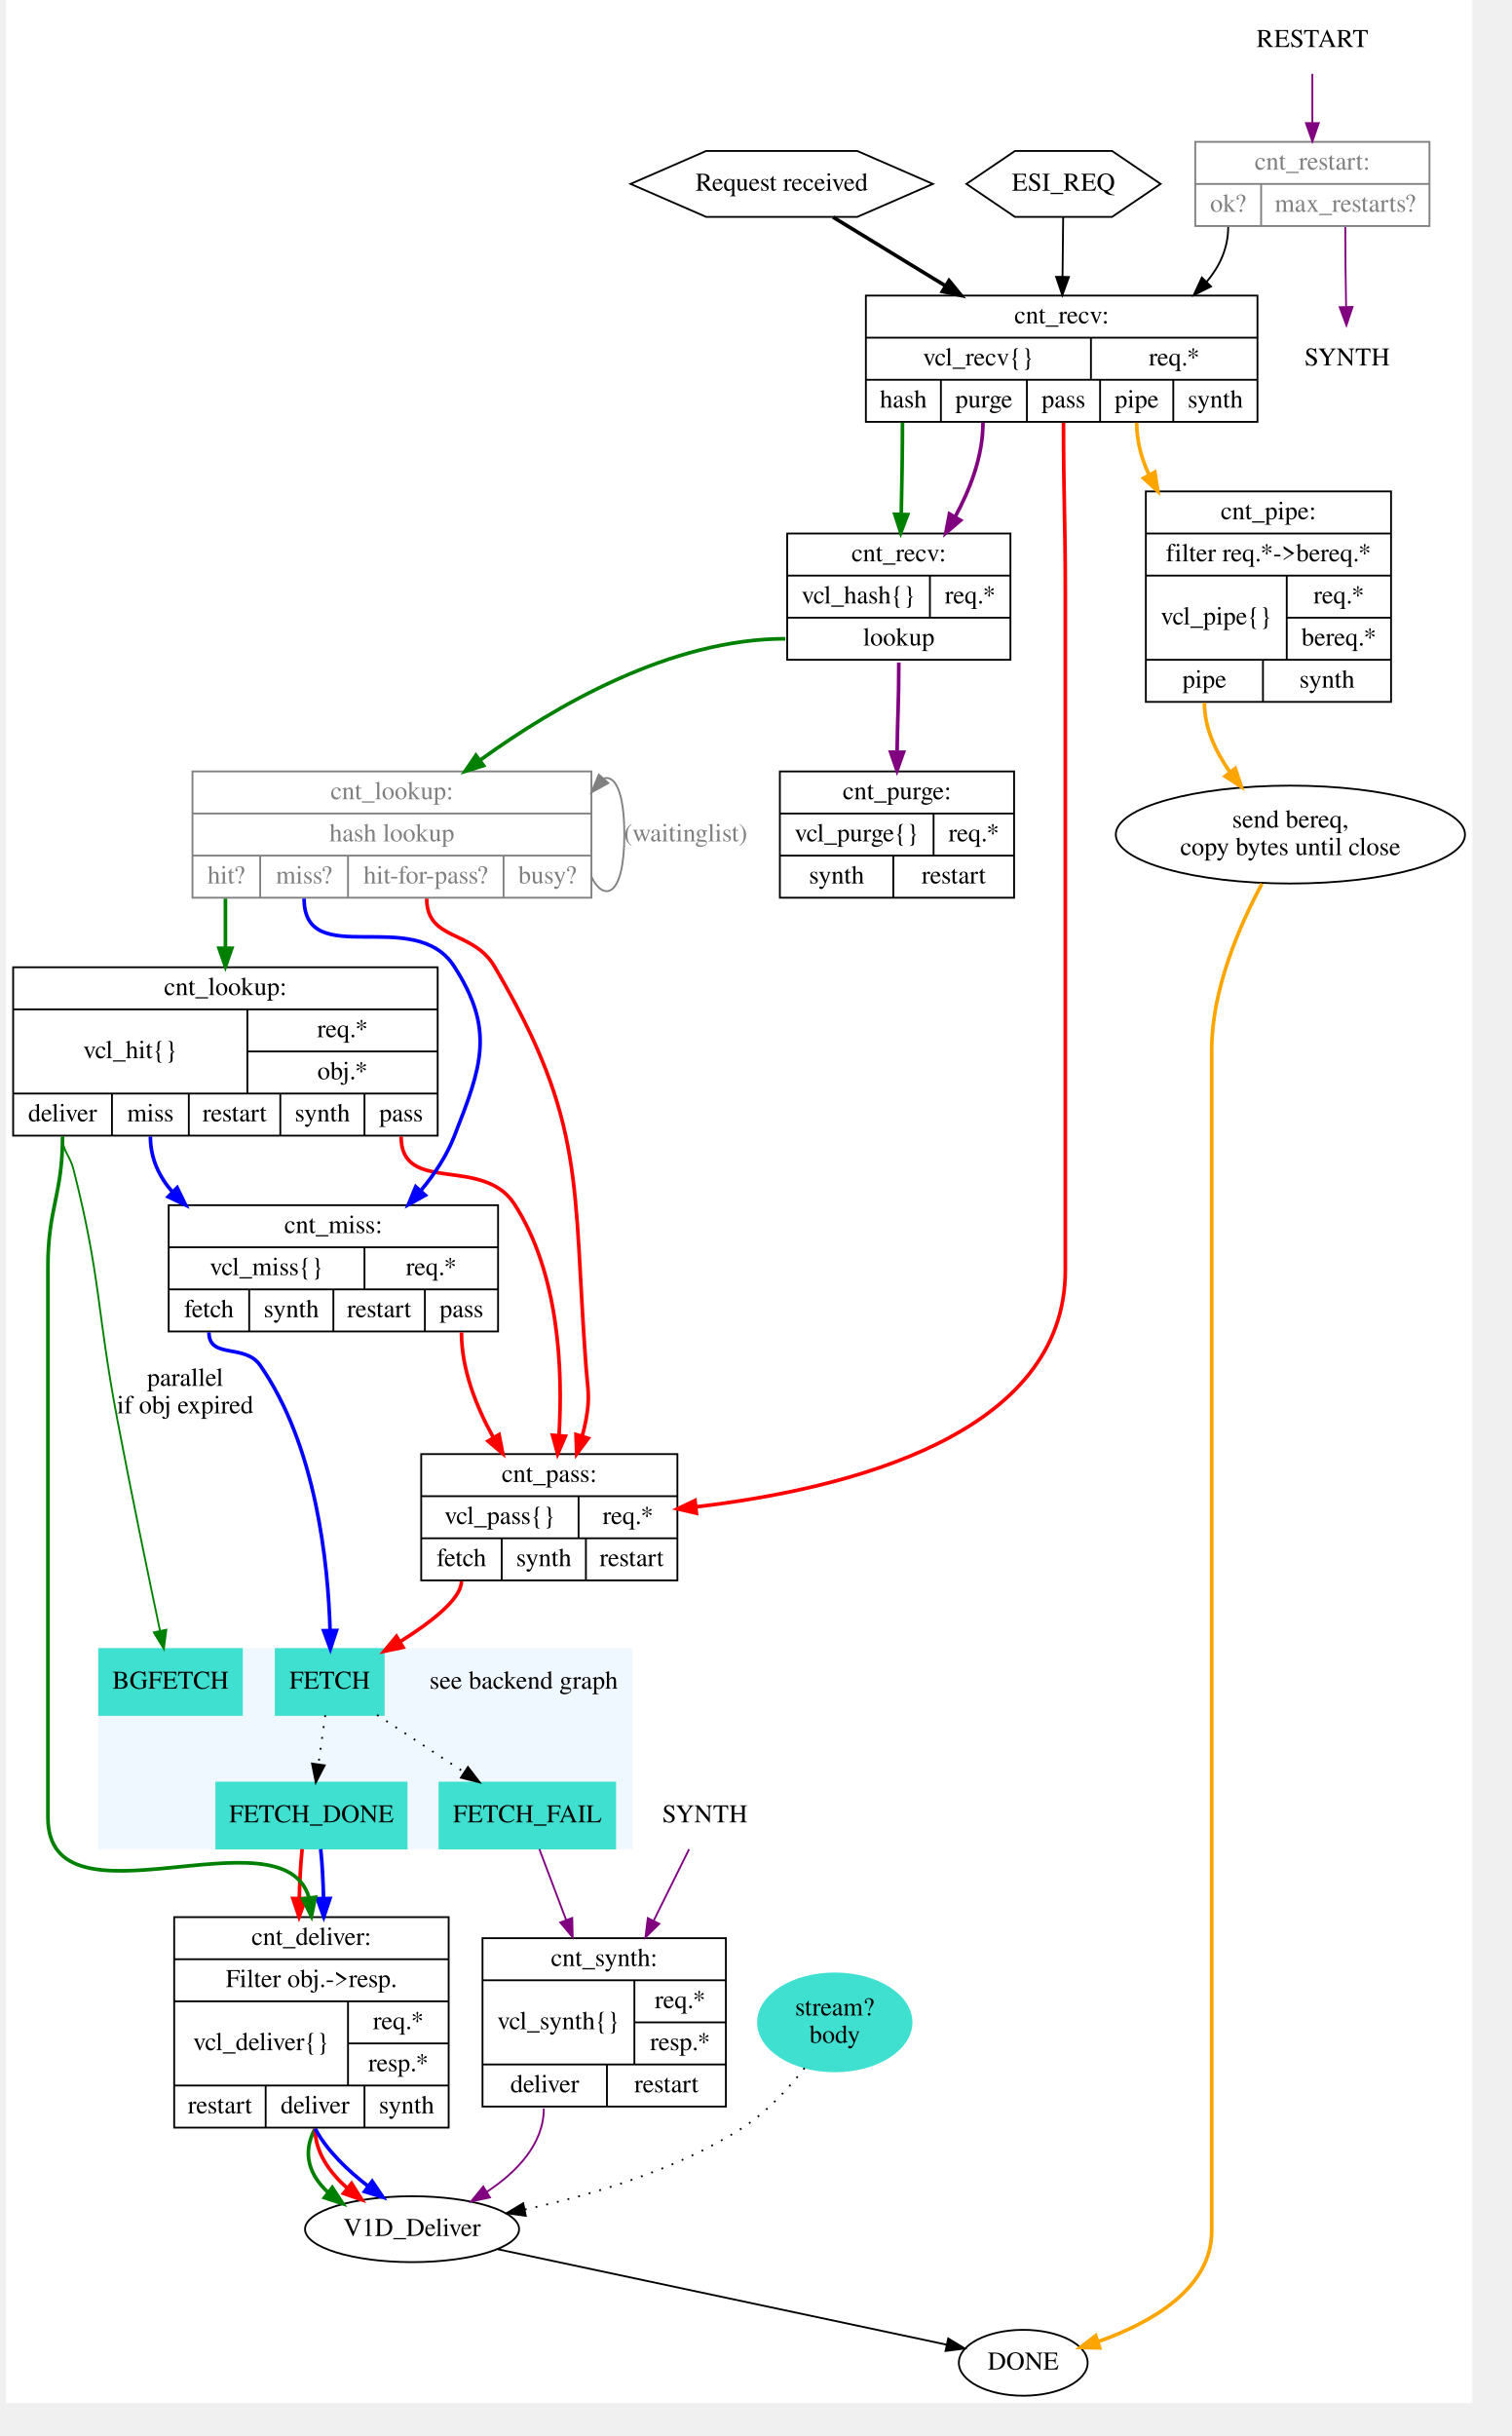
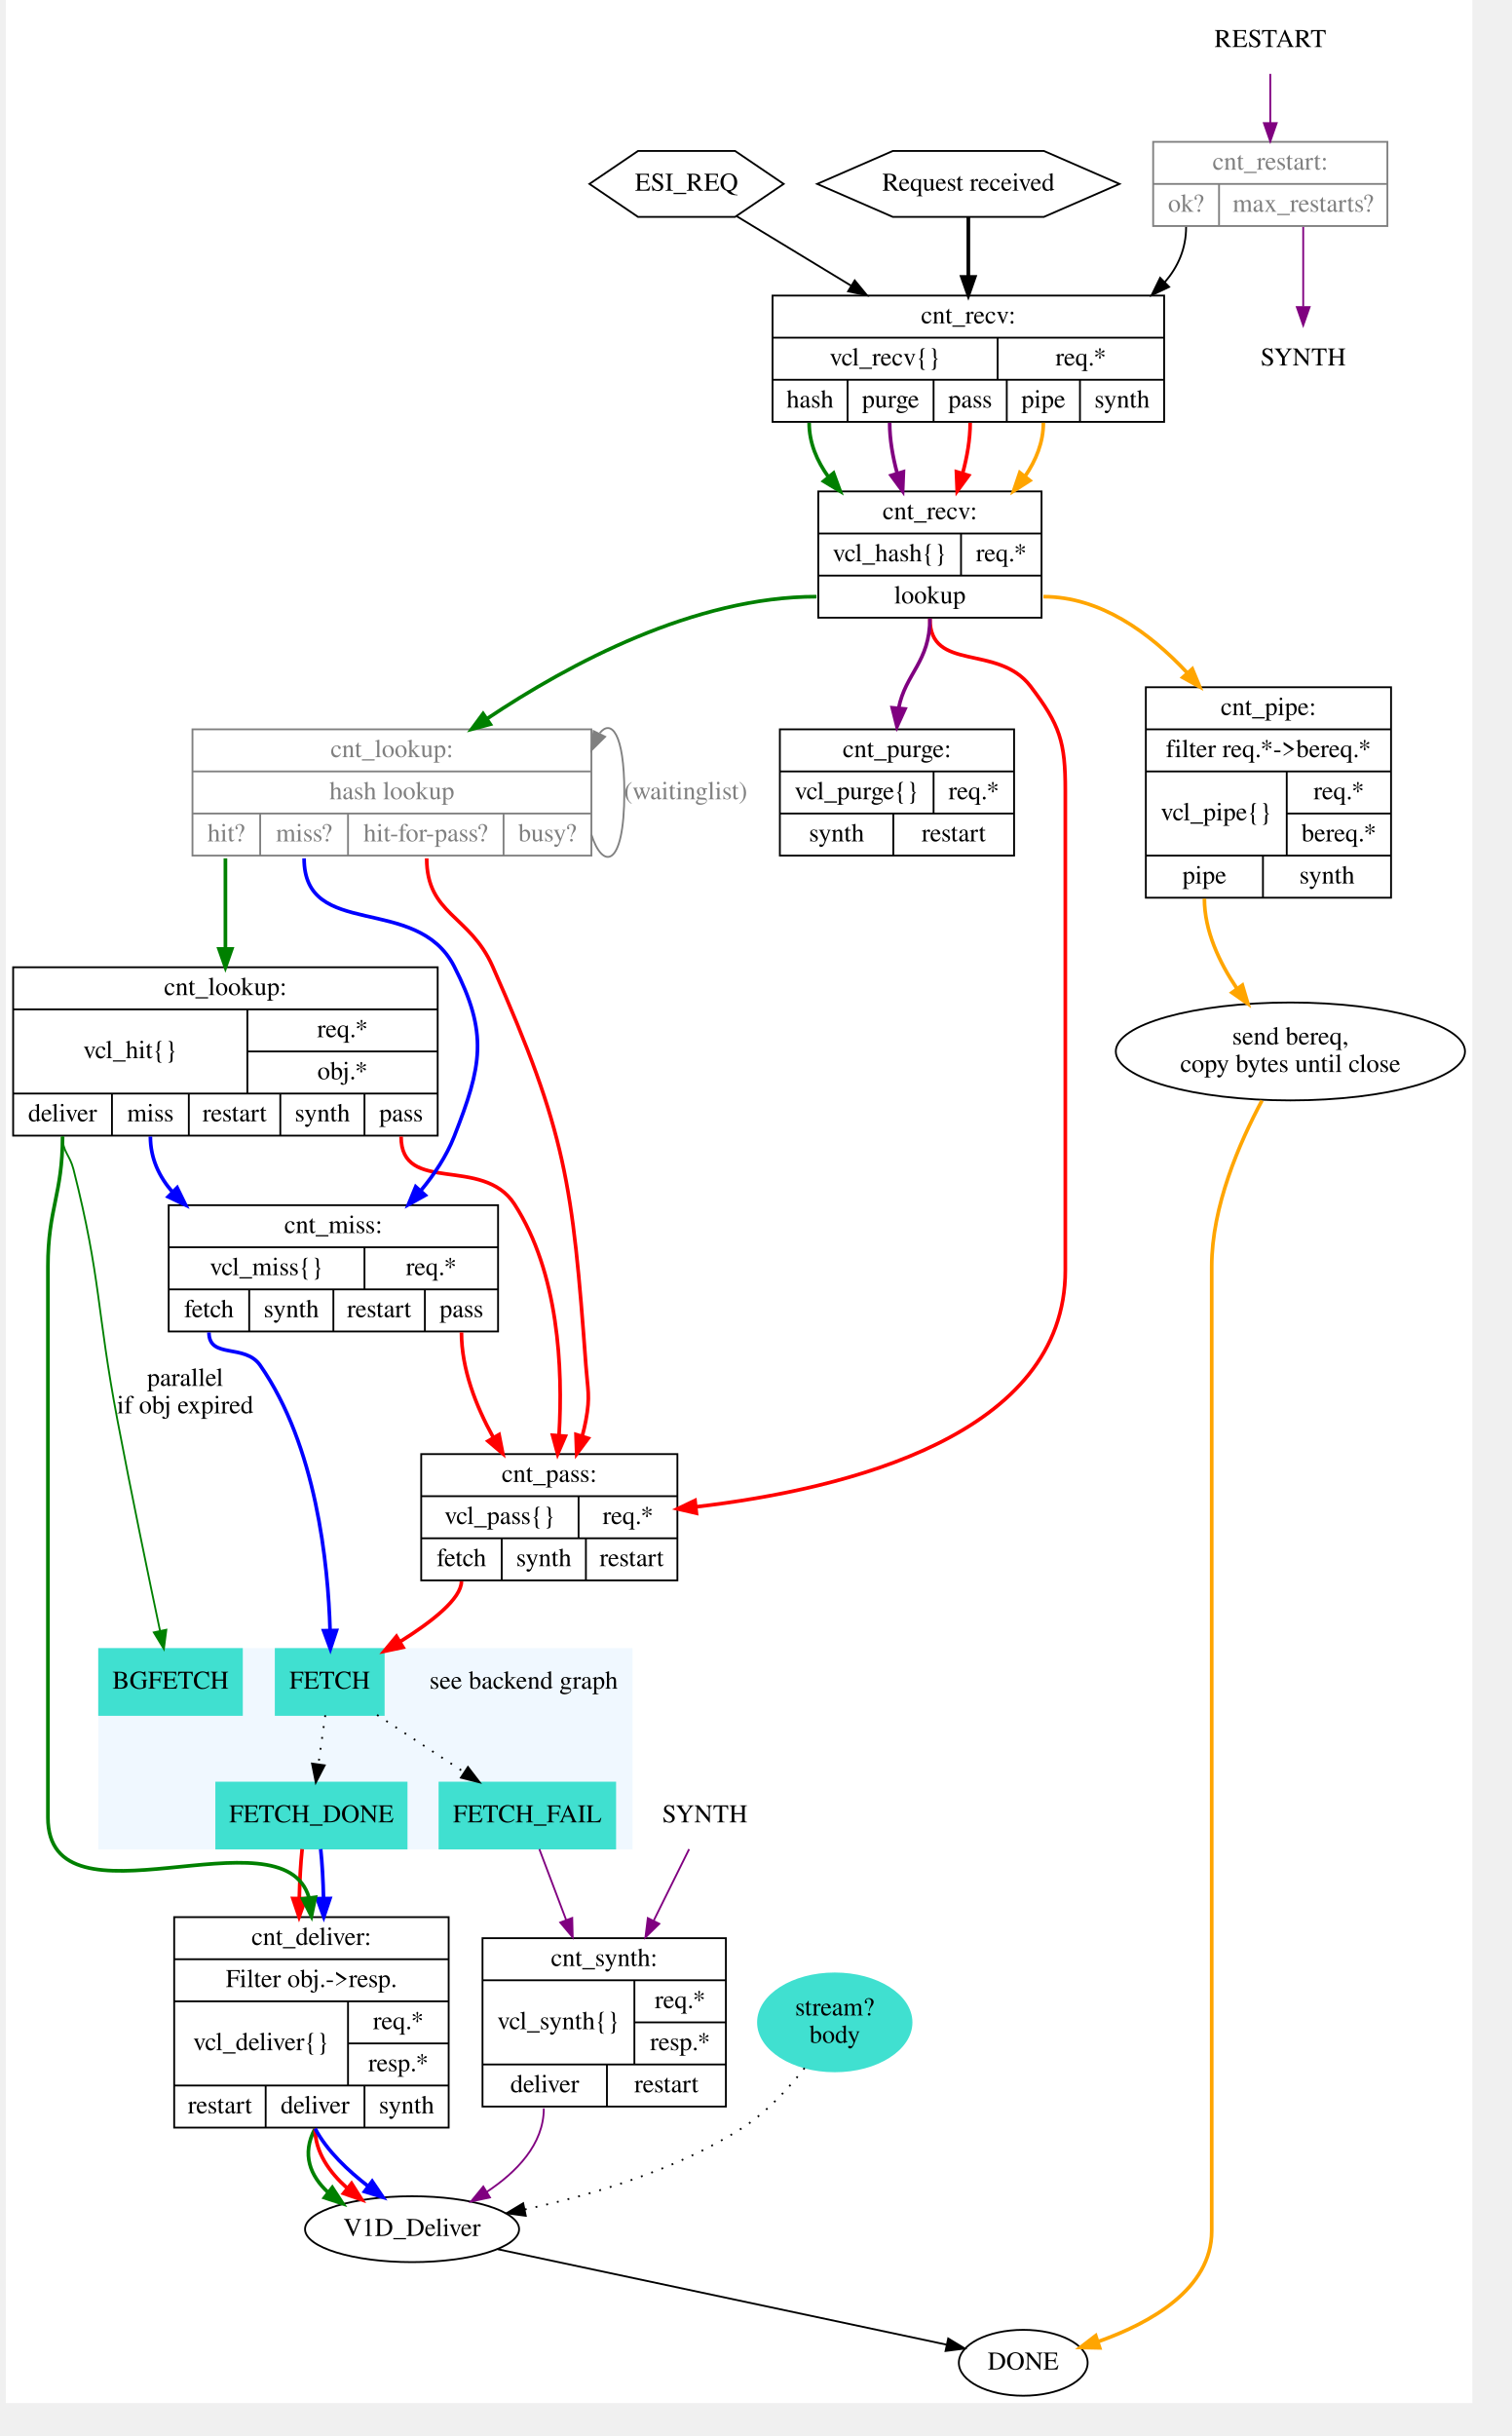
<svg xmlns="http://www.w3.org/2000/svg" width="837pt" height="1349pt" viewBox="18.00 18.00 819.46 1331.00">
  <g id="graph0" class="graph" transform="scale(1 1) rotate(0) translate(22 1327)">
    <polygon fill="white" stroke="none" points="-4,4 -4,-1309 797.459,-1309 797.459,4 -4,4" />
    <g id="clust3" class="cluster">
      <polygon fill="aliceblue" stroke="aliceblue" points="47,-299 47,-408 338,-408 338,-299 47,-299" />
    </g>
    <g id="node1" class="node">
-       <polygon fill="none" stroke="black" points="502.608,-1208.5 461.304,-1226.5 378.696,-1226.5 337.392,-1208.5 378.696,-1190.5 461.304,-1190.5 502.608,-1208.5" />
-       <text text-anchor="middle" x="420" y="-1204.8" font-family="Times,serif" font-size="14.00">Request received</text>
+       <polygon fill="none" stroke="black" points="604.608,-1208.5 563.304,-1226.5 480.696,-1226.5 439.392,-1208.5 480.696,-1190.5 563.304,-1190.5 604.608,-1208.5" />
+       <text text-anchor="middle" x="522" y="-1204.8" font-family="Times,serif" font-size="14.00">Request received</text>
    </g>
    <g id="node4" class="node">
-       <polygon fill="none" stroke="black" points="466,-1078.5 466,-1147.5 680,-1147.5 680,-1078.5 466,-1078.5" />
-       <text text-anchor="middle" x="573" y="-1132.3" font-family="Times,serif" font-size="14.00">cnt_recv:</text>
-       <polyline fill="none" stroke="black" points="466,-1124.5 680,-1124.5 " />
-       <text text-anchor="middle" x="527.5" y="-1109.3" font-family="Times,serif" font-size="14.00">vcl_recv{}</text>
-       <polyline fill="none" stroke="black" points="589,-1101.5 589,-1124.5 " />
-       <text text-anchor="middle" x="634.5" y="-1109.3" font-family="Times,serif" font-size="14.00">req.*</text>
-       <polyline fill="none" stroke="black" points="466,-1101.5 680,-1101.5 " />
-       <text text-anchor="middle" x="486.5" y="-1086.3" font-family="Times,serif" font-size="14.00">hash</text>
-       <polyline fill="none" stroke="black" points="507,-1078.5 507,-1101.5 " />
-       <text text-anchor="middle" x="530.5" y="-1086.3" font-family="Times,serif" font-size="14.00">purge</text>
-       <polyline fill="none" stroke="black" points="554,-1078.5 554,-1101.5 " />
-       <text text-anchor="middle" x="574" y="-1086.3" font-family="Times,serif" font-size="14.00">pass</text>
-       <polyline fill="none" stroke="black" points="594,-1078.5 594,-1101.5 " />
-       <text text-anchor="middle" x="614" y="-1086.3" font-family="Times,serif" font-size="14.00">pipe</text>
-       <polyline fill="none" stroke="black" points="634,-1078.5 634,-1101.5 " />
-       <text text-anchor="middle" x="657" y="-1086.3" font-family="Times,serif" font-size="14.00">synth</text>
+       <polygon fill="none" stroke="black" points="415,-1078.5 415,-1147.5 629,-1147.5 629,-1078.5 415,-1078.5" />
+       <text text-anchor="middle" x="522" y="-1132.3" font-family="Times,serif" font-size="14.00">cnt_recv:</text>
+       <polyline fill="none" stroke="black" points="415,-1124.5 629,-1124.5 " />
+       <text text-anchor="middle" x="476.5" y="-1109.3" font-family="Times,serif" font-size="14.00">vcl_recv{}</text>
+       <polyline fill="none" stroke="black" points="538,-1101.5 538,-1124.5 " />
+       <text text-anchor="middle" x="583.5" y="-1109.3" font-family="Times,serif" font-size="14.00">req.*</text>
+       <polyline fill="none" stroke="black" points="415,-1101.5 629,-1101.5 " />
+       <text text-anchor="middle" x="435.5" y="-1086.3" font-family="Times,serif" font-size="14.00">hash</text>
+       <polyline fill="none" stroke="black" points="456,-1078.5 456,-1101.5 " />
+       <text text-anchor="middle" x="479.5" y="-1086.3" font-family="Times,serif" font-size="14.00">purge</text>
+       <polyline fill="none" stroke="black" points="503,-1078.5 503,-1101.5 " />
+       <text text-anchor="middle" x="523" y="-1086.3" font-family="Times,serif" font-size="14.00">pass</text>
+       <polyline fill="none" stroke="black" points="543,-1078.5 543,-1101.5 " />
+       <text text-anchor="middle" x="563" y="-1086.3" font-family="Times,serif" font-size="14.00">pipe</text>
+       <polyline fill="none" stroke="black" points="583,-1078.5 583,-1101.5 " />
+       <text text-anchor="middle" x="606" y="-1086.3" font-family="Times,serif" font-size="14.00">synth</text>
    </g>
    <g id="edge2" class="edge">
-       <path fill="none" stroke="black" stroke-width="2" d="M448.063,-1190.35C465.274,-1179.83 488.043,-1165.92 509.425,-1152.85" />
-       <polygon fill="black" stroke="black" stroke-width="2" points="511.458,-1155.71 518.165,-1147.51 507.807,-1149.74 511.458,-1155.71" />
+       <path fill="none" stroke="black" stroke-width="2" d="M522,-1190.35C522,-1181.14 522,-1169.31 522,-1157.74" />
+       <polygon fill="black" stroke="black" stroke-width="2" points="525.5,-1157.7 522,-1147.7 518.5,-1157.7 525.5,-1157.7" />
    </g>
    <g id="node2" class="node">
-       <polygon fill="none" stroke="black" points="627.07,-1208.5 600.535,-1226.5 547.465,-1226.5 520.93,-1208.5 547.465,-1190.5 600.535,-1190.5 627.07,-1208.5" />
-       <text text-anchor="middle" x="574" y="-1204.8" font-family="Times,serif" font-size="14.00">ESI_REQ</text>
+       <polygon fill="none" stroke="black" points="421.07,-1208.5 394.535,-1226.5 341.465,-1226.5 314.93,-1208.5 341.465,-1190.5 394.535,-1190.5 421.07,-1208.5" />
+       <text text-anchor="middle" x="368" y="-1204.8" font-family="Times,serif" font-size="14.00">ESI_REQ</text>
    </g>
    <g id="edge1" class="edge">
-       <path fill="none" stroke="black" d="M573.817,-1190.35C573.718,-1181.14 573.592,-1169.31 573.468,-1157.74" />
-       <polygon fill="black" stroke="black" points="576.967,-1157.66 573.36,-1147.7 569.968,-1157.74 576.967,-1157.66" />
+       <path fill="none" stroke="black" d="M395.532,-1190.78C412.946,-1180.21 436.214,-1166.08 458.041,-1152.83" />
+       <polygon fill="black" stroke="black" points="459.909,-1155.79 466.64,-1147.61 456.276,-1149.81 459.909,-1155.79" />
    </g>
    <g id="node3" class="node">
-       <text text-anchor="middle" x="710" y="-1283.3" font-family="Times,serif" font-size="14.00">RESTART</text>
+       <text text-anchor="middle" x="687" y="-1283.3" font-family="Times,serif" font-size="14.00">RESTART</text>
    </g>
    <g id="node22" class="node">
-       <polygon fill="none" stroke="grey" points="646,-1185.5 646,-1231.5 774,-1231.5 774,-1185.5 646,-1185.5" />
-       <text text-anchor="middle" x="710" y="-1216.3" font-family="Times,serif" font-size="14.00" fill="grey">cnt_restart:</text>
-       <polyline fill="none" stroke="grey" points="646,-1208.5 774,-1208.5 " />
-       <text text-anchor="middle" x="664" y="-1193.3" font-family="Times,serif" font-size="14.00" fill="grey">ok?</text>
-       <polyline fill="none" stroke="grey" points="682,-1185.5 682,-1208.5 " />
-       <text text-anchor="middle" x="728" y="-1193.3" font-family="Times,serif" font-size="14.00" fill="grey">max_restarts?</text>
+       <polygon fill="none" stroke="grey" points="623,-1185.5 623,-1231.5 751,-1231.5 751,-1185.5 623,-1185.5" />
+       <text text-anchor="middle" x="687" y="-1216.3" font-family="Times,serif" font-size="14.00" fill="grey">cnt_restart:</text>
+       <polyline fill="none" stroke="grey" points="623,-1208.5 751,-1208.5 " />
+       <text text-anchor="middle" x="641" y="-1193.3" font-family="Times,serif" font-size="14.00" fill="grey">ok?</text>
+       <polyline fill="none" stroke="grey" points="659,-1185.5 659,-1208.5 " />
+       <text text-anchor="middle" x="705" y="-1193.3" font-family="Times,serif" font-size="14.00" fill="grey">max_restarts?</text>
    </g>
    <g id="edge28" class="edge">
-       <path fill="none" stroke="purple" d="M710,-1268.64C710,-1260.7 710,-1251.02 710,-1241.81" />
-       <polygon fill="purple" stroke="purple" points="713.5,-1241.74 710,-1231.74 706.5,-1241.74 713.5,-1241.74" />
-     </g>
-     <g id="node19" class="node">
-       <polygon fill="none" stroke="black" points="223,-445.5 223,-514.5 363,-514.5 363,-445.5 223,-445.5" />
-       <text text-anchor="middle" x="293" y="-499.3" font-family="Times,serif" font-size="14.00">cnt_pass:</text>
-       <polyline fill="none" stroke="black" points="223,-491.5 363,-491.5 " />
-       <text text-anchor="middle" x="266" y="-476.3" font-family="Times,serif" font-size="14.00">vcl_pass{}</text>
-       <polyline fill="none" stroke="black" points="309,-468.5 309,-491.5 " />
-       <text text-anchor="middle" x="336" y="-476.3" font-family="Times,serif" font-size="14.00">req.*</text>
-       <polyline fill="none" stroke="black" points="223,-468.5 363,-468.5 " />
-       <text text-anchor="middle" x="245" y="-453.3" font-family="Times,serif" font-size="14.00">fetch</text>
-       <polyline fill="none" stroke="black" points="267,-445.5 267,-468.5 " />
-       <text text-anchor="middle" x="290" y="-453.3" font-family="Times,serif" font-size="14.00">synth</text>
-       <polyline fill="none" stroke="black" points="313,-445.5 313,-468.5 " />
-       <text text-anchor="middle" x="338" y="-453.3" font-family="Times,serif" font-size="14.00">restart</text>
+       <path fill="none" stroke="purple" d="M687,-1268.64C687,-1260.7 687,-1251.02 687,-1241.81" />
+       <polygon fill="purple" stroke="purple" points="690.5,-1241.74 687,-1231.74 683.5,-1241.74 690.5,-1241.74" />
+     </g>
+     <g id="node24" class="node">
+       <polygon fill="none" stroke="black" points="440,-971.5 440,-1040.5 562,-1040.5 562,-971.5 440,-971.5" />
+       <text text-anchor="middle" x="501" y="-1025.3" font-family="Times,serif" font-size="14.00">cnt_recv:</text>
+       <polyline fill="none" stroke="black" points="440,-1017.5 562,-1017.5 " />
+       <text text-anchor="middle" x="479" y="-1002.3" font-family="Times,serif" font-size="14.00">vcl_hash{}</text>
+       <polyline fill="none" stroke="black" points="518,-994.5 518,-1017.5 " />
+       <text text-anchor="middle" x="540" y="-1002.3" font-family="Times,serif" font-size="14.00">req.*</text>
+       <polyline fill="none" stroke="black" points="440,-994.5 562,-994.5 " />
+       <text text-anchor="middle" x="501" y="-979.3" font-family="Times,serif" font-size="14.00">lookup</text>
+     </g>
+     <g id="edge31" class="edge">
+       <path fill="none" stroke="green" stroke-width="2" d="M435,-1078C435,-1067.05 439.265,-1057.08 445.627,-1048.29" />
+       <polygon fill="green" stroke="green" stroke-width="2" points="448.335,-1050.51 451.997,-1040.57 442.934,-1046.06 448.335,-1050.51" />
+     </g>
+     <g id="edge32" class="edge">
+       <path fill="none" stroke="orange" stroke-width="2" d="M563,-1078C563,-1067.33 558.982,-1057.5 552.991,-1048.76" />
+       <polygon fill="orange" stroke="orange" stroke-width="2" points="555.627,-1046.45 546.71,-1040.73 550.113,-1050.76 555.627,-1046.45" />
    </g>
    <g id="edge33" class="edge">
-       <path fill="none" stroke="red" stroke-width="2" d="M574,-1078C574,-1036.22 575,-1025.78 575,-984 575,-984 575,-984 575,-615 575,-525.019 456.424,-495.389 373.053,-485.677" />
-       <polygon fill="red" stroke="red" stroke-width="2" points="373.391,-482.193 363.07,-484.588 372.632,-489.152 373.391,-482.193" />
-     </g>
-     <g id="node20" class="node">
-       <polygon fill="none" stroke="black" points="619,-925.5 619,-1040.5 753,-1040.5 753,-925.5 619,-925.5" />
-       <text text-anchor="middle" x="686" y="-1025.3" font-family="Times,serif" font-size="14.00">cnt_pipe:</text>
-       <polyline fill="none" stroke="black" points="619,-1017.5 753,-1017.5 " />
-       <text text-anchor="middle" x="686" y="-1002.3" font-family="Times,serif" font-size="14.00">filter req.*-&gt;bereq.*</text>
-       <polyline fill="none" stroke="black" points="619,-994.5 753,-994.5 " />
-       <text text-anchor="middle" x="657.5" y="-967.8" font-family="Times,serif" font-size="14.00">vcl_pipe{}</text>
-       <polyline fill="none" stroke="black" points="696,-948.5 696,-994.5 " />
-       <text text-anchor="middle" x="724.5" y="-979.3" font-family="Times,serif" font-size="14.00">req.*</text>
-       <polyline fill="none" stroke="black" points="696,-971.5 753,-971.5 " />
-       <text text-anchor="middle" x="724.5" y="-956.3" font-family="Times,serif" font-size="14.00">bereq.*</text>
-       <polyline fill="none" stroke="black" points="619,-948.5 753,-948.5 " />
-       <text text-anchor="middle" x="651" y="-933.3" font-family="Times,serif" font-size="14.00">pipe</text>
-       <polyline fill="none" stroke="black" points="683,-925.5 683,-948.5 " />
-       <text text-anchor="middle" x="718" y="-933.3" font-family="Times,serif" font-size="14.00">synth</text>
-     </g>
-     <g id="edge32" class="edge">
-       <path fill="none" stroke="orange" stroke-width="2" d="M614,-1078C614,-1068.08 616.557,-1058.57 620.707,-1049.65" />
-       <polygon fill="orange" stroke="orange" stroke-width="2" points="623.927,-1051.05 625.568,-1040.58 617.758,-1047.74 623.927,-1051.05" />
-     </g>
-     <g id="node24" class="node">
-       <polygon fill="none" stroke="black" points="423,-948.5 423,-1017.5 545,-1017.5 545,-948.5 423,-948.5" />
-       <text text-anchor="middle" x="484" y="-1002.3" font-family="Times,serif" font-size="14.00">cnt_recv:</text>
-       <polyline fill="none" stroke="black" points="423,-994.5 545,-994.5 " />
-       <text text-anchor="middle" x="462" y="-979.3" font-family="Times,serif" font-size="14.00">vcl_hash{}</text>
-       <polyline fill="none" stroke="black" points="501,-971.5 501,-994.5 " />
-       <text text-anchor="middle" x="523" y="-979.3" font-family="Times,serif" font-size="14.00">req.*</text>
-       <polyline fill="none" stroke="black" points="423,-971.5 545,-971.5 " />
-       <text text-anchor="middle" x="484" y="-956.3" font-family="Times,serif" font-size="14.00">lookup</text>
-     </g>
-     <g id="edge31" class="edge">
-       <path fill="none" stroke="green" stroke-width="2" d="M486,-1078C486,-1061.66 485.694,-1043.73 485.322,-1027.95" />
-       <polygon fill="green" stroke="green" stroke-width="2" points="488.82,-1027.84 485.07,-1017.93 481.823,-1028.02 488.82,-1027.84" />
-     </g>
-     <g id="edge36" class="edge">
-       <path fill="none" stroke="purple" stroke-width="2" d="M530,-1078C530,-1060.08 523.17,-1042.01 514.774,-1026.57" />
-       <polygon fill="purple" stroke="purple" stroke-width="2" points="517.735,-1024.7 509.69,-1017.81 511.68,-1028.21 517.735,-1024.7" />
+       <path fill="none" stroke="red" stroke-width="2" d="M523,-1078C523,-1068.91 521.333,-1059.44 518.916,-1050.49" />
+       <polygon fill="red" stroke="red" stroke-width="2" points="522.182,-1049.2 515.918,-1040.66 515.487,-1051.24 522.182,-1049.2" />
+     </g>
+     <g id="edge38" class="edge">
+       <path fill="none" stroke="purple" stroke-width="2" d="M479,-1078C479,-1068.91 480.667,-1059.44 483.084,-1050.49" />
+       <polygon fill="purple" stroke="purple" stroke-width="2" points="486.513,-1051.24 486.082,-1040.66 479.818,-1049.2 486.513,-1051.24" />
    </g>
    <g id="node5" class="node">
      <text text-anchor="middle" x="378" y="-313.3" font-family="Times,serif" font-size="14.00">SYNTH</text>
    </g>
    <g id="node10" class="node">
      <polygon fill="none" stroke="black" points="256.5,-158 256.5,-250 389.5,-250 389.5,-158 256.5,-158" />
      <text text-anchor="middle" x="323" y="-234.8" font-family="Times,serif" font-size="14.00">cnt_synth:</text>
      <polyline fill="none" stroke="black" points="256.5,-227 389.5,-227 " />
      <text text-anchor="middle" x="298" y="-200.3" font-family="Times,serif" font-size="14.00">vcl_synth{}</text>
      <polyline fill="none" stroke="black" points="339.5,-181 339.5,-227 " />
      <text text-anchor="middle" x="364.5" y="-211.8" font-family="Times,serif" font-size="14.00">req.*</text>
      <polyline fill="none" stroke="black" points="339.5,-204 389.5,-204 " />
      <text text-anchor="middle" x="364.5" y="-188.8" font-family="Times,serif" font-size="14.00">resp.*</text>
      <polyline fill="none" stroke="black" points="256.5,-181 389.5,-181 " />
      <text text-anchor="middle" x="290.5" y="-165.8" font-family="Times,serif" font-size="14.00">deliver</text>
      <polyline fill="none" stroke="black" points="324.5,-158 324.5,-181 " />
      <text text-anchor="middle" x="357" y="-165.8" font-family="Times,serif" font-size="14.00">restart</text>
    </g>
    <g id="edge8" class="edge">
      <path fill="none" stroke="purple" d="M369.406,-298.656C364.152,-288.052 357.113,-273.847 350.109,-259.71" />
      <polygon fill="purple" stroke="purple" points="353.105,-257.875 345.529,-250.468 346.833,-260.983 353.105,-257.875" />
    </g>
    <g id="node6" class="node">
      <polygon fill="none" stroke="black" points="88,-146.5 88,-261.5 238,-261.5 238,-146.5 88,-146.5" />
      <text text-anchor="middle" x="163" y="-246.3" font-family="Times,serif" font-size="14.00">cnt_deliver:</text>
      <polyline fill="none" stroke="black" points="88,-238.5 238,-238.5 " />
      <text text-anchor="middle" x="163" y="-223.3" font-family="Times,serif" font-size="14.00">Filter obj.-&gt;resp.</text>
      <polyline fill="none" stroke="black" points="88,-215.5 238,-215.5 " />
      <text text-anchor="middle" x="135.5" y="-188.8" font-family="Times,serif" font-size="14.00">vcl_deliver{}</text>
      <polyline fill="none" stroke="black" points="183,-169.5 183,-215.5 " />
      <text text-anchor="middle" x="210.5" y="-200.3" font-family="Times,serif" font-size="14.00">req.*</text>
      <polyline fill="none" stroke="black" points="183,-192.5 238,-192.5 " />
      <text text-anchor="middle" x="210.5" y="-177.3" font-family="Times,serif" font-size="14.00">resp.*</text>
      <polyline fill="none" stroke="black" points="88,-169.5 238,-169.5 " />
      <text text-anchor="middle" x="113" y="-154.3" font-family="Times,serif" font-size="14.00">restart</text>
      <polyline fill="none" stroke="black" points="138,-146.5 138,-169.5 " />
      <text text-anchor="middle" x="165" y="-154.3" font-family="Times,serif" font-size="14.00">deliver</text>
      <polyline fill="none" stroke="black" points="192,-146.5 192,-169.5 " />
      <text text-anchor="middle" x="215" y="-154.3" font-family="Times,serif" font-size="14.00">synth</text>
    </g>
    <g id="node7" class="node">
      <ellipse fill="none" stroke="black" cx="218" cy="-91" rx="58.49" ry="18" />
      <text text-anchor="middle" x="218" y="-87.3" font-family="Times,serif" font-size="14.00">V1D_Deliver</text>
    </g>
    <g id="edge3" class="edge">
      <path fill="none" stroke="green" stroke-width="2" d="M165,-146C157.436,-131.868 162.41,-120.078 172.056,-111.156" />
      <polygon fill="green" stroke="green" stroke-width="2" points="174.406,-113.764 180.212,-104.902 170.147,-108.21 174.406,-113.764" />
    </g>
    <g id="edge4" class="edge">
      <path fill="none" stroke="red" stroke-width="2" d="M165,-146C165,-133.044 172.868,-122.055 182.54,-113.441" />
      <polygon fill="red" stroke="red" stroke-width="2" points="184.925,-116.016 190.569,-107.05 180.565,-110.54 184.925,-116.016" />
    </g>
    <g id="edge5" class="edge">
      <path fill="none" stroke="blue" stroke-width="2" d="M165,-146C171.668,-133.543 183.138,-122.906 194.023,-114.449" />
      <polygon fill="blue" stroke="blue" stroke-width="2" points="196.205,-117.187 202.143,-108.412 192.029,-111.569 196.205,-117.187" />
    </g>
    <g id="node9" class="node">
      <ellipse fill="none" stroke="black" cx="552" cy="-18" rx="35.194" ry="18" />
      <text text-anchor="middle" x="552" y="-14.3" font-family="Times,serif" font-size="14.00">DONE</text>
    </g>
    <g id="edge7" class="edge">
      <path fill="none" stroke="black" d="M264.793,-80.053C330.099,-66.171 447.576,-41.198 510.132,-27.9" />
      <polygon fill="black" stroke="black" points="510.997,-31.295 520.05,-25.792 509.541,-24.448 510.997,-31.295" />
    </g>
    <g id="node8" class="node">
      <ellipse fill="turquoise" stroke="turquoise" cx="449" cy="-204" rx="41.94" ry="26.741" />
      <text text-anchor="middle" x="449" y="-207.8" font-family="Times,serif" font-size="14.00">stream?</text>
      <text text-anchor="middle" x="449" y="-192.8" font-family="Times,serif" font-size="14.00">body</text>
    </g>
    <g id="edge6" class="edge">
      <path fill="none" stroke="black" stroke-dasharray="1,5" d="M432.499,-179.068C423.495,-167.606 411.448,-154.547 398,-146 362.135,-123.204 316.167,-109.626 279.663,-101.787" />
      <polygon fill="black" stroke="black" points="280.134,-98.311 269.634,-99.725 278.724,-105.167 280.134,-98.311" />
    </g>
    <g id="edge9" class="edge">
      <path fill="none" stroke="purple" d="M290,-157C290,-137.353 275.047,-122.114 258.77,-111.346" />
      <polygon fill="purple" stroke="purple" points="260.569,-108.343 250.209,-106.122 256.923,-114.319 260.569,-108.343" />
    </g>
    <g id="node11" class="node">
      <text text-anchor="middle" x="279" y="-386.3" font-family="Times,serif" font-size="14.00">see backend graph</text>
    </g>
    <g id="node12" class="node">
      <polygon fill="turquoise" stroke="turquoise" points="125,-408 47,-408 47,-372 125,-372 125,-408" />
      <text text-anchor="middle" x="86" y="-386.3" font-family="Times,serif" font-size="14.00">BGFETCH</text>
    </g>
    <g id="node13" class="node">
      <polygon fill="turquoise" stroke="turquoise" points="202.5,-408 143.5,-408 143.5,-372 202.5,-372 202.5,-408" />
      <text text-anchor="middle" x="173" y="-386.3" font-family="Times,serif" font-size="14.00">FETCH</text>
    </g>
    <g id="node14" class="node">
      <polygon fill="turquoise" stroke="turquoise" points="215,-335 111,-335 111,-299 215,-299 215,-335" />
      <text text-anchor="middle" x="163" y="-313.3" font-family="Times,serif" font-size="14.00">FETCH_DONE</text>
    </g>
    <g id="edge14" class="edge">
      <path fill="none" stroke="black" stroke-dasharray="1,5" d="M170.579,-371.813C169.449,-363.789 168.077,-354.047 166.813,-345.069" />
      <polygon fill="black" stroke="black" points="170.259,-344.443 165.398,-335.029 163.327,-345.419 170.259,-344.443" />
    </g>
    <g id="node15" class="node">
      <polygon fill="turquoise" stroke="turquoise" points="329,-335 233,-335 233,-299 329,-299 329,-335" />
      <text text-anchor="middle" x="281" y="-313.3" font-family="Times,serif" font-size="14.00">FETCH_FAIL</text>
    </g>
    <g id="edge15" class="edge">
      <path fill="none" stroke="black" stroke-dasharray="1,5" d="M198.869,-371.994C213.058,-362.666 230.842,-350.974 246.23,-340.858" />
      <polygon fill="black" stroke="black" points="248.535,-343.532 254.968,-335.114 244.689,-337.682 248.535,-343.532" />
    </g>
    <g id="edge12" class="edge">
      <path fill="none" stroke="red" stroke-width="2" d="M157.938,-298.656C157.117,-291.065 156.595,-281.628 156.373,-271.691" />
      <polygon fill="red" stroke="red" stroke-width="2" points="159.873,-271.595 156.251,-261.638 152.873,-271.68 159.873,-271.595" />
    </g>
    <g id="edge13" class="edge">
      <path fill="none" stroke="blue" stroke-width="2" d="M168.062,-298.656C168.883,-291.065 169.405,-281.628 169.627,-271.691" />
      <polygon fill="blue" stroke="blue" stroke-width="2" points="173.127,-271.68 169.749,-261.638 166.127,-271.595 173.127,-271.68" />
    </g>
    <g id="edge11" class="edge">
      <path fill="none" stroke="purple" d="M287.562,-298.656C291.537,-288.153 296.848,-274.117 302.146,-260.114" />
      <polygon fill="purple" stroke="purple" points="305.53,-261.06 305.796,-250.468 298.983,-258.582 305.53,-261.06" />
    </g>
    <g id="node16" class="node">
      <polygon fill="none" stroke="black" points="0,-688.5 0,-780.5 232,-780.5 232,-688.5 0,-688.5" />
      <text text-anchor="middle" x="116" y="-765.3" font-family="Times,serif" font-size="14.00">cnt_lookup:</text>
      <polyline fill="none" stroke="black" points="0,-757.5 232,-757.5 " />
      <text text-anchor="middle" x="64" y="-730.8" font-family="Times,serif" font-size="14.00">vcl_hit{}</text>
      <polyline fill="none" stroke="black" points="128,-711.5 128,-757.5 " />
      <text text-anchor="middle" x="180" y="-742.3" font-family="Times,serif" font-size="14.00">req.*</text>
      <polyline fill="none" stroke="black" points="128,-734.5 232,-734.5 " />
      <text text-anchor="middle" x="180" y="-719.3" font-family="Times,serif" font-size="14.00">obj.*</text>
      <polyline fill="none" stroke="black" points="0,-711.5 232,-711.5 " />
      <text text-anchor="middle" x="27" y="-696.3" font-family="Times,serif" font-size="14.00">deliver</text>
      <polyline fill="none" stroke="black" points="54,-688.5 54,-711.5 " />
      <text text-anchor="middle" x="75" y="-696.3" font-family="Times,serif" font-size="14.00">miss</text>
      <polyline fill="none" stroke="black" points="96,-688.5 96,-711.5 " />
      <text text-anchor="middle" x="121" y="-696.3" font-family="Times,serif" font-size="14.00">restart</text>
      <polyline fill="none" stroke="black" points="146,-688.5 146,-711.5 " />
      <text text-anchor="middle" x="169" y="-696.3" font-family="Times,serif" font-size="14.00">synth</text>
      <polyline fill="none" stroke="black" points="192,-688.5 192,-711.5 " />
      <text text-anchor="middle" x="212" y="-696.3" font-family="Times,serif" font-size="14.00">pass</text>
    </g>
    <g id="edge20" class="edge">
      <path fill="none" stroke="green" stroke-width="2" d="M27,-688C27,-656.245 19,-648.755 19,-617 19,-617 19,-617 19,-316 19,-251.519 147.149,-321.468 161.666,-272.216" />
      <polygon fill="green" stroke="green" stroke-width="2" points="165.176,-272.369 163,-262 158.235,-271.463 165.176,-272.369" />
    </g>
    <g id="edge10" class="edge">
      <path fill="none" stroke="green" d="M27,-688C27,-679.567 30.933,-678.176 33,-670 48.149,-610.069 45.481,-593.733 57,-533 64.608,-492.885 74.223,-446.572 80.244,-418.035" />
      <polygon fill="green" stroke="green" points="83.717,-418.527 82.364,-408.019 76.869,-417.077 83.717,-418.527" />
      <text text-anchor="middle" x="94" y="-551.8" font-family="Times,serif" font-size="14.00">parallel</text>
      <text text-anchor="middle" x="94" y="-536.8" font-family="Times,serif" font-size="14.00">if obj expired</text>
    </g>
    <g id="node18" class="node">
      <polygon fill="none" stroke="black" points="85,-581.5 85,-650.5 265,-650.5 265,-581.5 85,-581.5" />
      <text text-anchor="middle" x="175" y="-635.3" font-family="Times,serif" font-size="14.00">cnt_miss:</text>
      <polyline fill="none" stroke="black" points="85,-627.5 265,-627.5 " />
      <text text-anchor="middle" x="138.5" y="-612.3" font-family="Times,serif" font-size="14.00">vcl_miss{}</text>
      <polyline fill="none" stroke="black" points="192,-604.5 192,-627.5 " />
      <text text-anchor="middle" x="228.5" y="-612.3" font-family="Times,serif" font-size="14.00">req.*</text>
      <polyline fill="none" stroke="black" points="85,-604.5 265,-604.5 " />
      <text text-anchor="middle" x="107" y="-589.3" font-family="Times,serif" font-size="14.00">fetch</text>
      <polyline fill="none" stroke="black" points="129,-581.5 129,-604.5 " />
      <text text-anchor="middle" x="152" y="-589.3" font-family="Times,serif" font-size="14.00">synth</text>
      <polyline fill="none" stroke="black" points="175,-581.5 175,-604.5 " />
      <text text-anchor="middle" x="200" y="-589.3" font-family="Times,serif" font-size="14.00">restart</text>
      <polyline fill="none" stroke="black" points="225,-581.5 225,-604.5 " />
      <text text-anchor="middle" x="245" y="-589.3" font-family="Times,serif" font-size="14.00">pass</text>
    </g>
    <g id="edge21" class="edge">
      <path fill="none" stroke="blue" stroke-width="2" d="M75,-688C75,-676.143 79.732,-666.085 87.137,-657.604" />
      <polygon fill="blue" stroke="blue" stroke-width="2" points="89.623,-660.068 94.281,-650.552 84.706,-655.086 89.623,-660.068" />
    </g>
+     <g id="node19" class="node">
+       <polygon fill="none" stroke="black" points="223,-445.5 223,-514.5 363,-514.5 363,-445.5 223,-445.5" />
+       <text text-anchor="middle" x="293" y="-499.3" font-family="Times,serif" font-size="14.00">cnt_pass:</text>
+       <polyline fill="none" stroke="black" points="223,-491.5 363,-491.5 " />
+       <text text-anchor="middle" x="266" y="-476.3" font-family="Times,serif" font-size="14.00">vcl_pass{}</text>
+       <polyline fill="none" stroke="black" points="309,-468.5 309,-491.5 " />
+       <text text-anchor="middle" x="336" y="-476.3" font-family="Times,serif" font-size="14.00">req.*</text>
+       <polyline fill="none" stroke="black" points="223,-468.5 363,-468.5 " />
+       <text text-anchor="middle" x="245" y="-453.3" font-family="Times,serif" font-size="14.00">fetch</text>
+       <polyline fill="none" stroke="black" points="267,-445.5 267,-468.5 " />
+       <text text-anchor="middle" x="290" y="-453.3" font-family="Times,serif" font-size="14.00">synth</text>
+       <polyline fill="none" stroke="black" points="313,-445.5 313,-468.5 " />
+       <text text-anchor="middle" x="338" y="-453.3" font-family="Times,serif" font-size="14.00">restart</text>
+     </g>
    <g id="edge22" class="edge">
      <path fill="none" stroke="red" stroke-width="2" d="M212,-688C212,-655.911 256.629,-677.981 274,-651 298.143,-613.501 300.499,-561.496 298.321,-524.909" />
      <polygon fill="red" stroke="red" stroke-width="2" points="301.783,-524.27 297.56,-514.553 294.802,-524.783 301.783,-524.27" />
    </g>
    <g id="node17" class="node">
-       <polygon fill="none" stroke="grey" points="98,-818.5 98,-887.5 316,-887.5 316,-818.5 98,-818.5" />
-       <text text-anchor="middle" x="207" y="-872.3" font-family="Times,serif" font-size="14.00" fill="grey">cnt_lookup:</text>
+       <polygon fill="none" stroke="grey" points="98,-841.5 98,-910.5 316,-910.5 316,-841.5 98,-841.5" />
+       <text text-anchor="middle" x="207" y="-895.3" font-family="Times,serif" font-size="14.00" fill="grey">cnt_lookup:</text>
+       <polyline fill="none" stroke="grey" points="98,-887.5 316,-887.5 " />
+       <text text-anchor="middle" x="207" y="-872.3" font-family="Times,serif" font-size="14.00" fill="grey">hash lookup</text>
      <polyline fill="none" stroke="grey" points="98,-864.5 316,-864.5 " />
-       <text text-anchor="middle" x="207" y="-849.3" font-family="Times,serif" font-size="14.00" fill="grey">hash lookup</text>
-       <polyline fill="none" stroke="grey" points="98,-841.5 316,-841.5 " />
-       <text text-anchor="middle" x="116.5" y="-826.3" font-family="Times,serif" font-size="14.00" fill="grey">hit?</text>
-       <polyline fill="none" stroke="grey" points="135,-818.5 135,-841.5 " />
-       <text text-anchor="middle" x="159" y="-826.3" font-family="Times,serif" font-size="14.00" fill="grey">miss?</text>
-       <polyline fill="none" stroke="grey" points="183,-818.5 183,-841.5 " />
-       <text text-anchor="middle" x="225.5" y="-826.3" font-family="Times,serif" font-size="14.00" fill="grey">hit-for-pass?</text>
-       <polyline fill="none" stroke="grey" points="268,-818.5 268,-841.5 " />
-       <text text-anchor="middle" x="292" y="-826.3" font-family="Times,serif" font-size="14.00" fill="grey">busy?</text>
+       <text text-anchor="middle" x="116.5" y="-849.3" font-family="Times,serif" font-size="14.00" fill="grey">hit?</text>
+       <polyline fill="none" stroke="grey" points="135,-841.5 135,-864.5 " />
+       <text text-anchor="middle" x="159" y="-849.3" font-family="Times,serif" font-size="14.00" fill="grey">miss?</text>
+       <polyline fill="none" stroke="grey" points="183,-841.5 183,-864.5 " />
+       <text text-anchor="middle" x="225.5" y="-849.3" font-family="Times,serif" font-size="14.00" fill="grey">hit-for-pass?</text>
+       <polyline fill="none" stroke="grey" points="268,-841.5 268,-864.5 " />
+       <text text-anchor="middle" x="292" y="-849.3" font-family="Times,serif" font-size="14.00" fill="grey">busy?</text>
    </g>
    <g id="edge19" class="edge">
-       <path fill="none" stroke="green" stroke-width="2" d="M116,-818C116,-809.259 116,-799.996 116,-790.958" />
-       <polygon fill="green" stroke="green" stroke-width="2" points="119.5,-790.888 116,-780.888 112.5,-790.889 119.5,-790.888" />
+       <path fill="none" stroke="green" stroke-width="2" d="M116,-840C116,-824.001 116,-806.625 116,-790.719" />
+       <polygon fill="green" stroke="green" stroke-width="2" points="119.5,-790.507 116,-780.507 112.5,-790.507 119.5,-790.507" />
    </g>
    <g id="edge16" class="edge">
-       <path fill="none" stroke="grey" d="M316,-830C322,-817 334,-817 334,-853 334,-877.75 328.328,-885.484 322.833,-883.677" />
-       <polygon fill="grey" stroke="grey" points="325.263,-881.142 316,-876 320.034,-885.797 325.263,-881.142" />
-       <text text-anchor="middle" x="367.5" y="-849.3" font-family="Times,serif" font-size="14.00" fill="grey">(waitinglist)</text>
+       <path fill="none" stroke="grey" d="M316,-853C322,-834 334,-834 334,-876 334,-908.812 326.676,-915.99 320.61,-908.5" />
+       <polygon fill="grey" stroke="grey" points="323.515,-906.469 316,-899 317.217,-909.525 323.515,-906.469" />
+       <text text-anchor="middle" x="367.5" y="-872.3" font-family="Times,serif" font-size="14.00" fill="grey">(waitinglist)</text>
    </g>
    <g id="edge17" class="edge">
-       <path fill="none" stroke="blue" stroke-width="2" d="M159,-818C159,-778.017 219.308,-814.587 241,-781 263.425,-746.279 256.118,-726.469 241,-688 236.81,-677.339 230.183,-667.328 222.711,-658.375" />
+       <path fill="none" stroke="blue" stroke-width="2" d="M159,-840C159,-795.102 220.525,-820.957 241,-781 259.85,-744.215 256.118,-726.469 241,-688 236.81,-677.339 230.183,-667.328 222.711,-658.375" />
      <polygon fill="blue" stroke="blue" stroke-width="2" points="225.227,-655.938 215.966,-650.79 219.996,-660.589 225.227,-655.938" />
    </g>
    <g id="edge18" class="edge">
-       <path fill="none" stroke="red" stroke-width="2" d="M226,-818C226,-794.744 251.216,-801.05 263,-781 313.367,-695.3 305.717,-662.137 313,-563 313.977,-549.703 315.434,-546.109 313,-533 312.47,-530.147 311.79,-527.249 311.002,-524.355" />
+       <path fill="none" stroke="red" stroke-width="2" d="M226,-840C226,-809.282 249.583,-809.097 262,-781 302.222,-689.987 305.71,-662.238 313,-563 313.977,-549.703 315.434,-546.109 313,-533 312.47,-530.147 311.79,-527.249 311.002,-524.355" />
      <polygon fill="red" stroke="red" stroke-width="2" points="314.281,-523.113 307.968,-514.604 307.597,-525.193 314.281,-523.113" />
    </g>
    <g id="edge23" class="edge">
      <path fill="none" stroke="blue" stroke-width="2" d="M107,-581C107,-566.206 126.544,-575.139 135,-563 165.653,-518.997 172.142,-454.572 173.188,-418.35" />
      <polygon fill="blue" stroke="blue" stroke-width="2" points="176.693,-418.125 173.359,-408.068 169.694,-418.008 176.693,-418.125" />
    </g>
    <g id="edge24" class="edge">
      <path fill="none" stroke="red" stroke-width="2" d="M245,-581C245,-561.014 252.889,-540.798 262.27,-523.823" />
      <polygon fill="red" stroke="red" stroke-width="2" points="265.553,-525.144 267.594,-514.748 259.515,-521.602 265.553,-525.144" />
    </g>
    <g id="edge25" class="edge">
      <path fill="none" stroke="red" stroke-width="2" d="M245,-445C245,-435.486 228.709,-422.805 211.625,-412.122" />
      <polygon fill="red" stroke="red" stroke-width="2" points="213.073,-408.908 202.701,-406.745 209.46,-414.904 213.073,-408.908" />
    </g>
+     <g id="node20" class="node">
+       <polygon fill="none" stroke="black" points="619,-818.5 619,-933.5 753,-933.5 753,-818.5 619,-818.5" />
+       <text text-anchor="middle" x="686" y="-918.3" font-family="Times,serif" font-size="14.00">cnt_pipe:</text>
+       <polyline fill="none" stroke="black" points="619,-910.5 753,-910.5 " />
+       <text text-anchor="middle" x="686" y="-895.3" font-family="Times,serif" font-size="14.00">filter req.*-&gt;bereq.*</text>
+       <polyline fill="none" stroke="black" points="619,-887.5 753,-887.5 " />
+       <text text-anchor="middle" x="657.5" y="-860.8" font-family="Times,serif" font-size="14.00">vcl_pipe{}</text>
+       <polyline fill="none" stroke="black" points="696,-841.5 696,-887.5 " />
+       <text text-anchor="middle" x="724.5" y="-872.3" font-family="Times,serif" font-size="14.00">req.*</text>
+       <polyline fill="none" stroke="black" points="696,-864.5 753,-864.5 " />
+       <text text-anchor="middle" x="724.5" y="-849.3" font-family="Times,serif" font-size="14.00">bereq.*</text>
+       <polyline fill="none" stroke="black" points="619,-841.5 753,-841.5 " />
+       <text text-anchor="middle" x="651" y="-826.3" font-family="Times,serif" font-size="14.00">pipe</text>
+       <polyline fill="none" stroke="black" points="683,-818.5 683,-841.5 " />
+       <text text-anchor="middle" x="718" y="-826.3" font-family="Times,serif" font-size="14.00">synth</text>
+     </g>
    <g id="node21" class="node">
-       <ellipse fill="none" stroke="black" cx="698" cy="-853" rx="95.419" ry="26.741" />
-       <text text-anchor="middle" x="698" y="-856.8" font-family="Times,serif" font-size="14.00">send bereq,</text>
-       <text text-anchor="middle" x="698" y="-841.8" font-family="Times,serif" font-size="14.00">copy bytes until close</text>
+       <ellipse fill="none" stroke="black" cx="698" cy="-734.5" rx="95.419" ry="26.741" />
+       <text text-anchor="middle" x="698" y="-738.3" font-family="Times,serif" font-size="14.00">send bereq,</text>
+       <text text-anchor="middle" x="698" y="-723.3" font-family="Times,serif" font-size="14.00">copy bytes until close</text>
    </g>
    <g id="edge26" class="edge">
-       <path fill="none" stroke="orange" stroke-width="2" d="M651,-925C651,-911.335 657.128,-898.282 664.958,-887.18" />
-       <polygon fill="orange" stroke="orange" stroke-width="2" points="667.862,-889.146 671.205,-879.092 662.322,-884.867 667.862,-889.146" />
+       <path fill="none" stroke="orange" stroke-width="2" d="M651,-818C651,-800.39 659.184,-783.111 668.723,-768.953" />
+       <polygon fill="orange" stroke="orange" stroke-width="2" points="671.761,-770.724 674.775,-760.566 666.085,-766.627 671.761,-770.724" />
    </g>
    <g id="edge27" class="edge">
-       <path fill="none" stroke="orange" stroke-width="2" d="M682.476,-826.166C670.159,-803.197 655,-768.27 655,-735.5 655,-735.5 655,-735.5 655,-90 655,-58.291 621.5,-39.658 592.711,-29.498" />
+       <path fill="none" stroke="orange" stroke-width="2" d="M682.476,-707.666C670.159,-684.697 655,-649.77 655,-617 655,-617 655,-617 655,-90 655,-58.291 621.5,-39.658 592.711,-29.498" />
      <polygon fill="orange" stroke="orange" stroke-width="2" points="593.776,-26.164 583.183,-26.371 591.593,-32.815 593.776,-26.164" />
    </g>
    <g id="edge29" class="edge">
-       <path fill="none" stroke="black" d="M664,-1185C664,-1173.49 659.422,-1163.58 652.319,-1155.12" />
-       <polygon fill="black" stroke="black" points="654.629,-1152.47 645.145,-1147.75 649.615,-1157.36 654.629,-1152.47" />
+       <path fill="none" stroke="black" d="M641,-1185C641,-1173.12 636.572,-1163.18 629.424,-1154.88" />
+       <polygon fill="black" stroke="black" points="631.723,-1152.23 622.144,-1147.7 626.809,-1157.21 631.723,-1152.23" />
    </g>
    <g id="node23" class="node">
-       <text text-anchor="middle" x="729" y="-1109.3" font-family="Times,serif" font-size="14.00">SYNTH</text>
+       <text text-anchor="middle" x="705" y="-1109.3" font-family="Times,serif" font-size="14.00">SYNTH</text>
    </g>
    <g id="edge30" class="edge">
-       <path fill="none" stroke="purple" d="M728,-1185C728,-1170.65 728.207,-1154.67 728.432,-1141.51" />
-       <polygon fill="purple" stroke="purple" points="731.937,-1141.28 728.622,-1131.22 724.938,-1141.15 731.937,-1141.28" />
+       <path fill="none" stroke="purple" d="M705,-1185C705,-1170.65 705,-1154.67 705,-1141.51" />
+       <polygon fill="purple" stroke="purple" points="708.5,-1141.22 705,-1131.22 701.5,-1141.22 708.5,-1141.22" />
    </g>
    <g id="edge34" class="edge">
-       <path fill="none" stroke="green" stroke-width="2" d="M422,-960C359.706,-960 296.753,-923.759 255.21,-893.659" />
-       <polygon fill="green" stroke="green" stroke-width="2" points="257.057,-890.672 246.936,-887.539 252.895,-896.3 257.057,-890.672" />
+       <path fill="none" stroke="green" stroke-width="2" d="M439,-983C372.437,-983 304.057,-946.456 258.942,-916.282" />
+       <polygon fill="green" stroke="green" stroke-width="2" points="260.75,-913.279 250.515,-910.539 256.807,-919.063 260.75,-913.279" />
+     </g>
+     <g id="edge36" class="edge">
+       <path fill="none" stroke="red" stroke-width="2" d="M501,-971C501,-941.539 538.166,-957.45 556,-934 572.165,-912.745 575,-903.704 575,-877 575,-877 575,-877 575,-615 575,-525.019 456.424,-495.389 373.053,-485.677" />
+       <polygon fill="red" stroke="red" stroke-width="2" points="373.391,-482.193 363.07,-484.588 372.632,-489.152 373.391,-482.193" />
+     </g>
+     <g id="edge37" class="edge">
+       <path fill="none" stroke="orange" stroke-width="2" d="M563,-983C593.899,-983 620.887,-963.568 641.648,-941.344" />
+       <polygon fill="orange" stroke="orange" stroke-width="2" points="644.401,-943.516 648.447,-933.724 639.178,-938.855 644.401,-943.516" />
    </g>
    <g id="node25" class="node">
-       <polygon fill="none" stroke="black" points="419,-818.5 419,-887.5 547,-887.5 547,-818.5 419,-818.5" />
-       <text text-anchor="middle" x="483" y="-872.3" font-family="Times,serif" font-size="14.00">cnt_purge:</text>
+       <polygon fill="none" stroke="black" points="419,-841.5 419,-910.5 547,-910.5 547,-841.5 419,-841.5" />
+       <text text-anchor="middle" x="483" y="-895.3" font-family="Times,serif" font-size="14.00">cnt_purge:</text>
+       <polyline fill="none" stroke="black" points="419,-887.5 547,-887.5 " />
+       <text text-anchor="middle" x="461" y="-872.3" font-family="Times,serif" font-size="14.00">vcl_purge{}</text>
+       <polyline fill="none" stroke="black" points="503,-864.5 503,-887.5 " />
+       <text text-anchor="middle" x="525" y="-872.3" font-family="Times,serif" font-size="14.00">req.*</text>
      <polyline fill="none" stroke="black" points="419,-864.5 547,-864.5 " />
-       <text text-anchor="middle" x="461" y="-849.3" font-family="Times,serif" font-size="14.00">vcl_purge{}</text>
-       <polyline fill="none" stroke="black" points="503,-841.5 503,-864.5 " />
-       <text text-anchor="middle" x="525" y="-849.3" font-family="Times,serif" font-size="14.00">req.*</text>
-       <polyline fill="none" stroke="black" points="419,-841.5 547,-841.5 " />
-       <text text-anchor="middle" x="450" y="-826.3" font-family="Times,serif" font-size="14.00">synth</text>
-       <polyline fill="none" stroke="black" points="481,-818.5 481,-841.5 " />
-       <text text-anchor="middle" x="514" y="-826.3" font-family="Times,serif" font-size="14.00">restart</text>
+       <text text-anchor="middle" x="450" y="-849.3" font-family="Times,serif" font-size="14.00">synth</text>
+       <polyline fill="none" stroke="black" points="481,-841.5 481,-864.5 " />
+       <text text-anchor="middle" x="514" y="-849.3" font-family="Times,serif" font-size="14.00">restart</text>
    </g>
    <g id="edge35" class="edge">
-       <path fill="none" stroke="purple" stroke-width="2" d="M484,-947C484,-924.462 483.261,-916.457 483.054,-898.006" />
-       <polygon fill="purple" stroke="purple" stroke-width="2" points="486.554,-897.981 483,-888 479.554,-898.019 486.554,-897.981" />
+       <path fill="none" stroke="purple" stroke-width="2" d="M501,-971C501,-947.333 487.585,-940.99 483.917,-922.06" />
+       <polygon fill="purple" stroke="purple" stroke-width="2" points="487.394,-921.641 483,-912 480.423,-922.277 487.394,-921.641" />
    </g>
  </g>
</svg>
